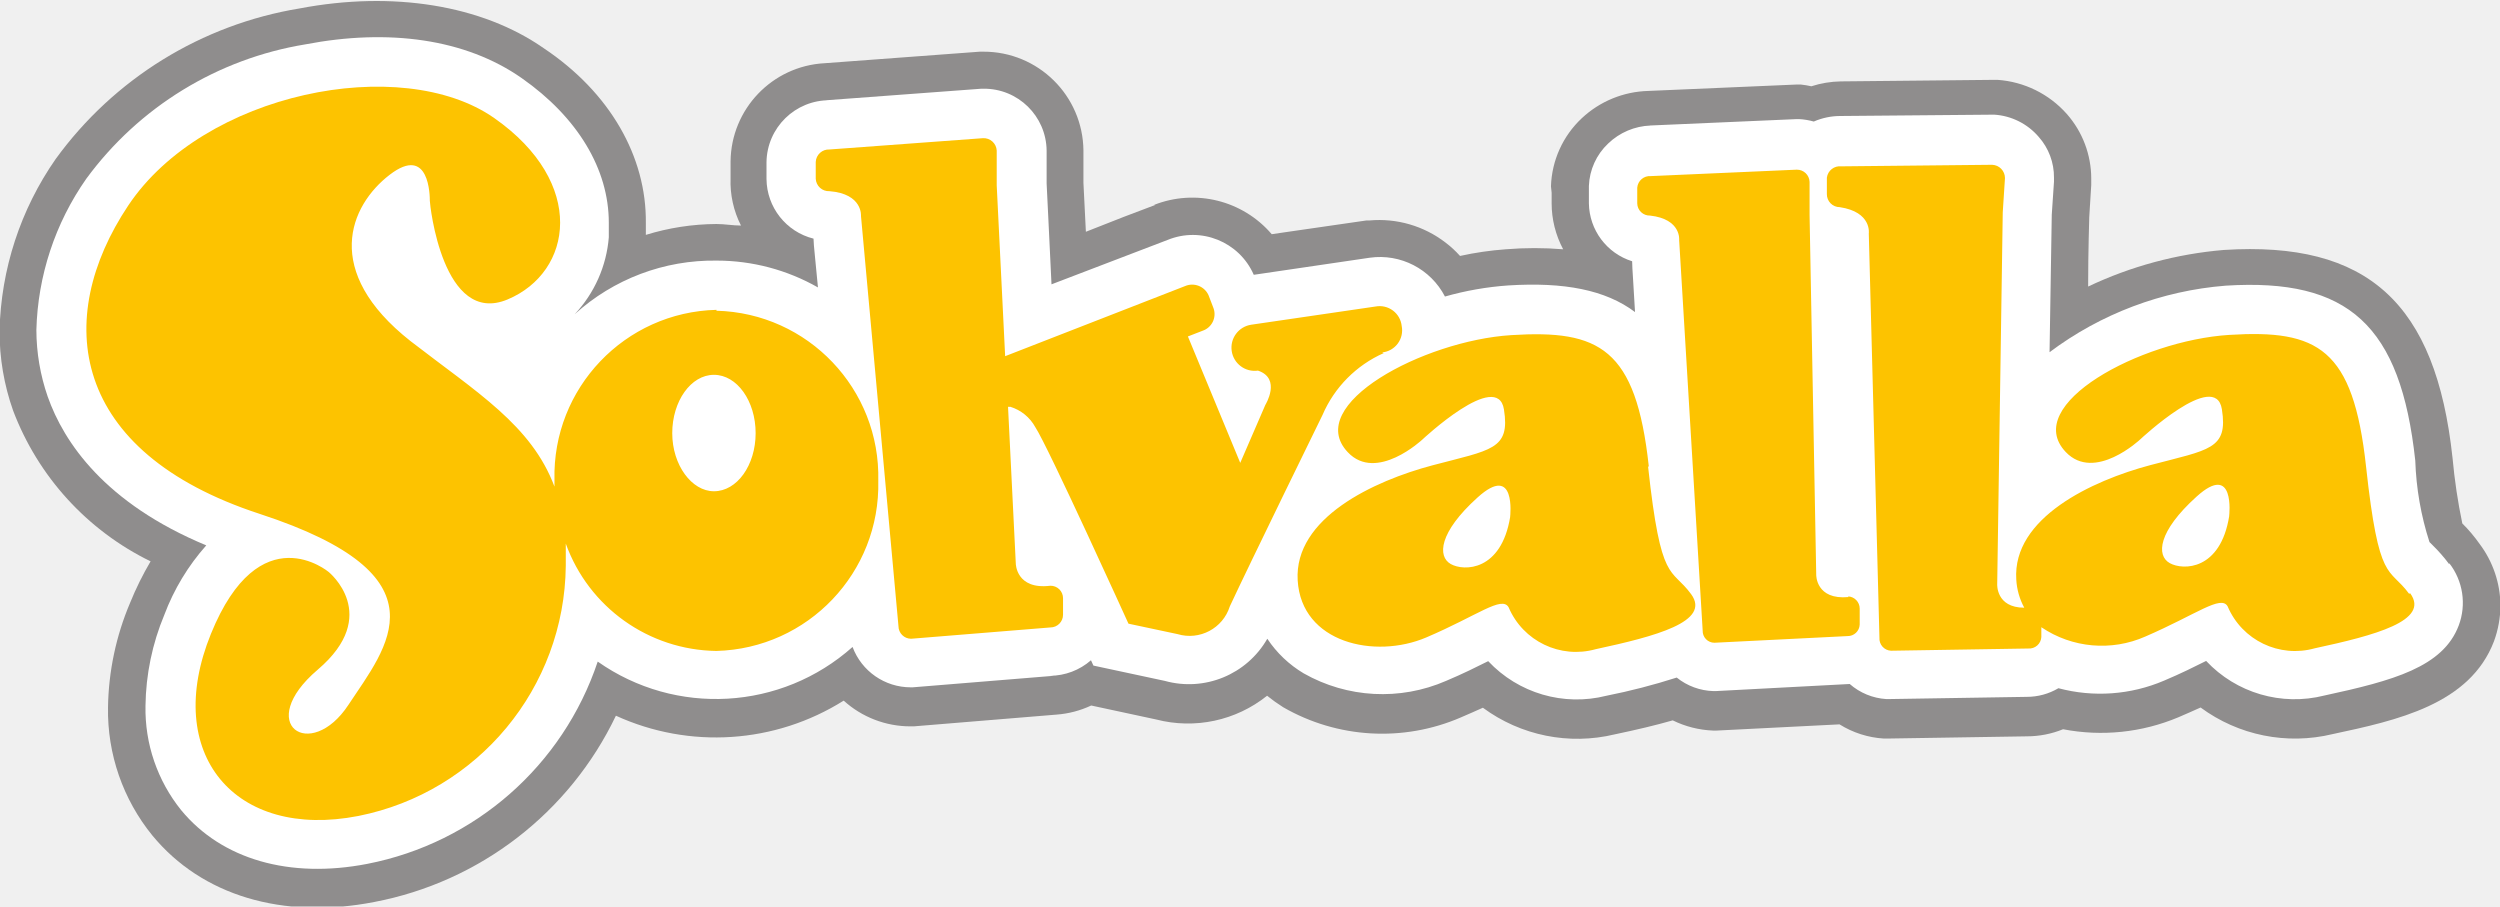
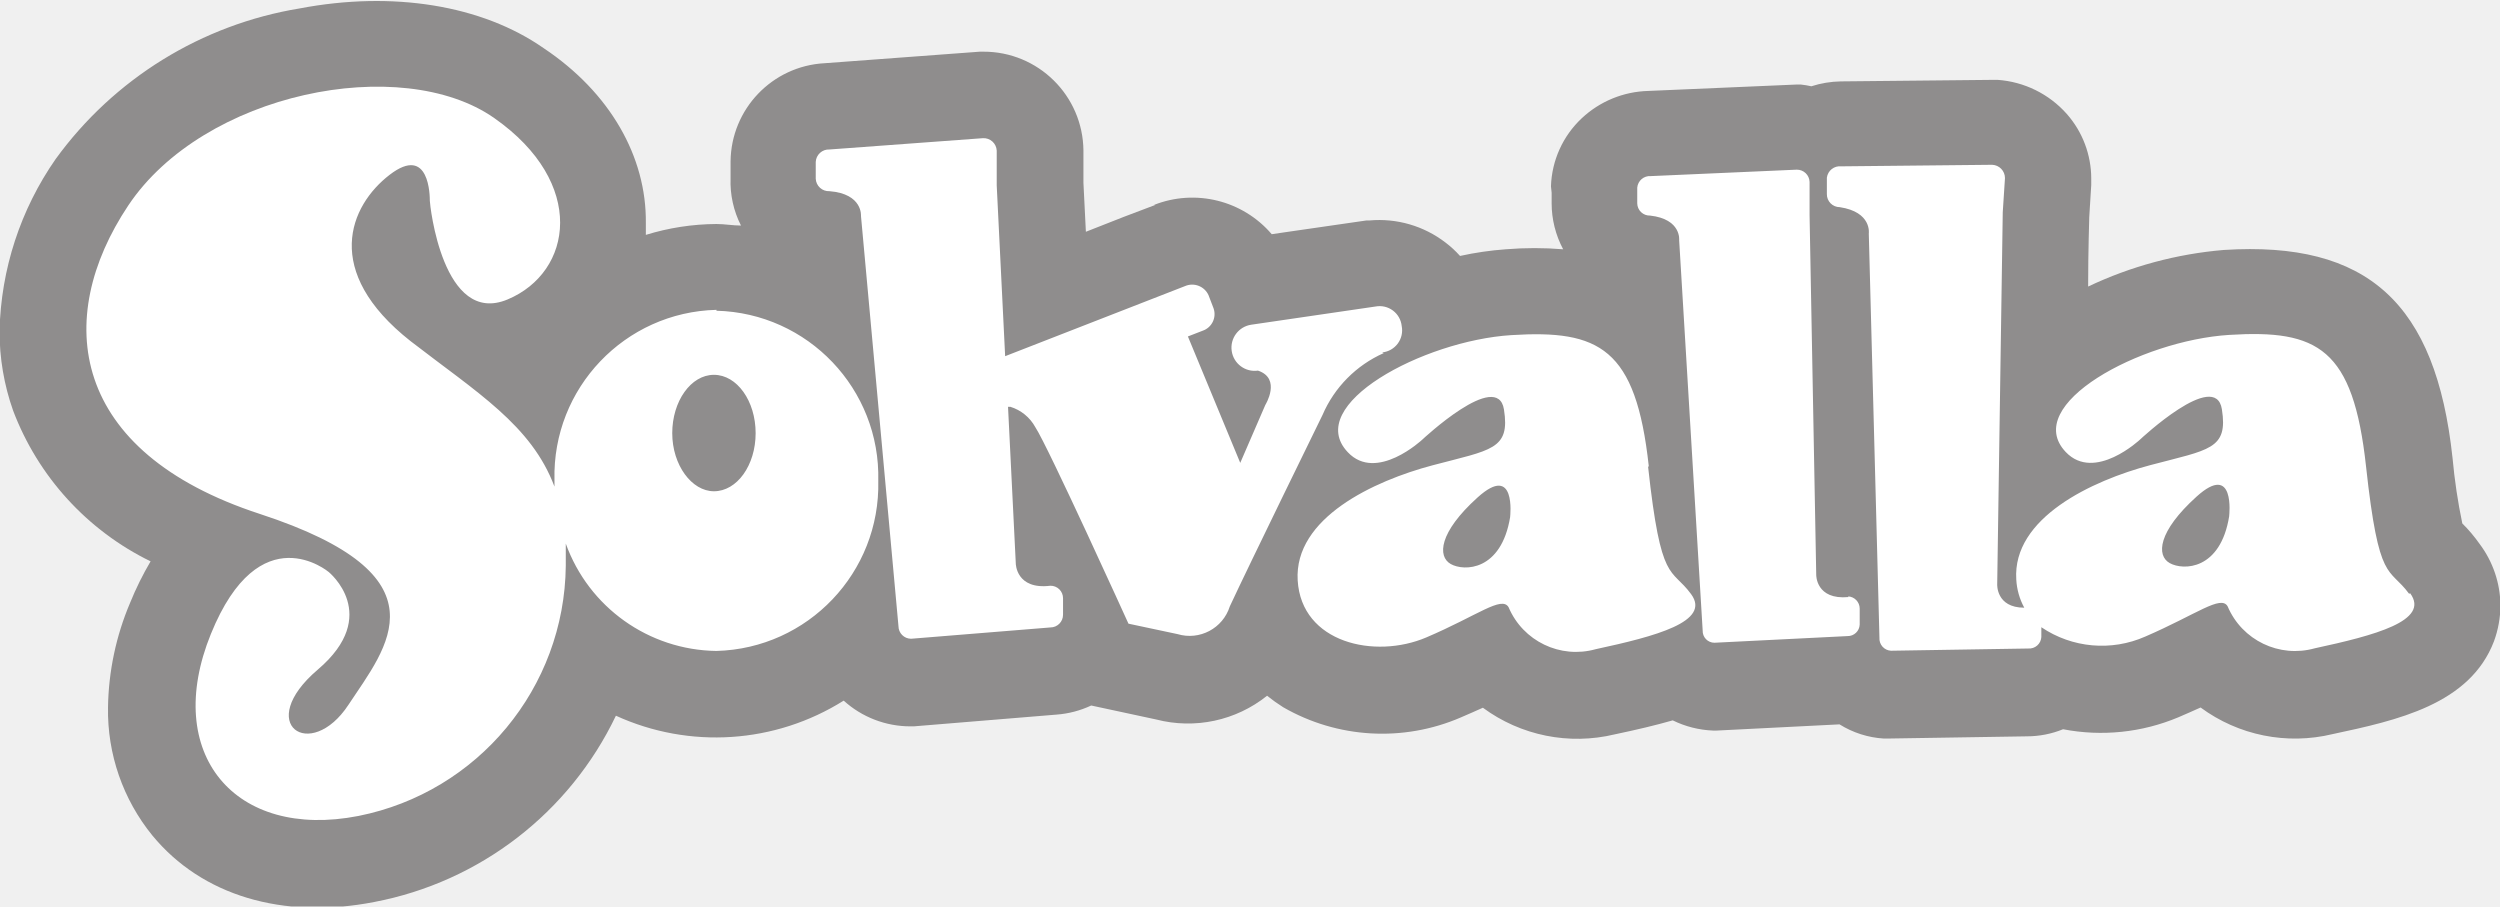
<svg xmlns="http://www.w3.org/2000/svg" height="40.88" viewBox="0 0 112.72 40.88" width="112.72">
  <defs>
    <clipPath id="header-bea96e10-2f04-4641-8877-6c4067f97f1c" transform="translate(-184.49 -2.83)">
      <rect fill="none" height="40.87" width="112.72" x="184.49" y="2.83" />
    </clipPath>
    <clipPath id="header-b71a3cb1-b8c1-40ad-8805-8a11679baae0" transform="translate(-184.49 -2.83)">
      <rect fill="none" height="62.73" width="325.98" />
    </clipPath>
  </defs>
  <g data-name="Layer 2" id="header-ba419461-9c12-48cb-b523-0b2c27dcc720">
    <g data-name="Layer 1" id="header-ba101774-56b7-43a1-97c4-223008d84d00">
      <g clip-path="url(#header-bea96e10-2f04-4641-8877-6c4067f97f1c)">
        <path d="M246.07,12.8h0m8.38-1.28V12a4.41,4.41,0,0,0,.52,2.07,15.78,15.78,0,0,0-2.59,0,14.42,14.42,0,0,0-2.06.3,4.63,4.63,0,0,0-.65-.6,4.9,4.9,0,0,0-3.43-1h-.14l-3.73.54-.54.08a4.71,4.71,0,0,0-5.31-1.32h.06l-1.4.53-1.73.68c-.05-1-.11-2.13-.11-2.2V9.62a4.5,4.5,0,0,0-4.52-4.46h-.15l-7,.52v0a4.48,4.48,0,0,0-4.24,4.43v.76A4.34,4.34,0,0,0,217.9,13c-.37,0-.73-.07-1.11-.07a11,11,0,0,0-3.18.49c0-.24,0-.54,0-.54C213.64,9.9,212,7,209,5c-2.78-1.94-6.8-2.59-11-1.79A17,17,0,0,0,187,10a14.1,14.1,0,0,0-2.53,7.74,10.68,10.68,0,0,0,.61,3.6,12.48,12.48,0,0,0,6.2,6.8,14,14,0,0,0-.92,1.86,12.54,12.54,0,0,0-1,4.72,8.91,8.91,0,0,0,2,5.78c2.23,2.71,5.88,3.8,10,3a15.24,15.24,0,0,0,10.9-8.4,10.84,10.84,0,0,0,10.27-.68,4.48,4.48,0,0,0,3,1.16h.16l6.44-.53v0a4.45,4.45,0,0,0,1.56-.41l2.93.63a5.71,5.71,0,0,0,5-1.07,8,8,0,0,0,.73.52,8.94,8.94,0,0,0,8,.46c.36-.15.68-.3,1-.44a7.18,7.18,0,0,0,5.95,1.2c1-.21,1.84-.41,2.61-.63a4.53,4.53,0,0,0,1.82.46h.16l5.54-.28a4.26,4.26,0,0,0,2,.64h.16l6.29-.1a4.34,4.34,0,0,0,1.63-.32,9,9,0,0,0,5.2-.54c.36-.15.68-.3,1-.44a7.18,7.18,0,0,0,5.95,1.2c2.9-.62,6.19-1.33,7.28-4.19a4.76,4.76,0,0,0,.29-1.61,4.68,4.68,0,0,0-.95-2.79,6.85,6.85,0,0,0-.77-.91,26.09,26.09,0,0,1-.44-2.95c-.75-7-3.84-9.79-10.31-9.38a17.72,17.72,0,0,0-6.12,1.65c0-1.57.05-3.09.05-3.13s.09-1.45.09-1.45v-.29a4.41,4.41,0,0,0-1.1-2.91,4.6,4.6,0,0,0-3.13-1.54h-.14l-6.92.07a4.57,4.57,0,0,0-1.33.22,4.17,4.17,0,0,0-.49-.08h-.14l-6.72.29a4.56,4.56,0,0,0-3,1.23,4.4,4.4,0,0,0-1.39,3.07Z" fill="#8f8d8d" transform="translate(-184.49 -2.83)" />
      </g>
      <g clip-path="url(#header-b71a3cb1-b8c1-40ad-8805-8a11679baae0)">
-         <path d="M294.92,28.27a7,7,0,0,0-.75-.86l-.14-.14a13.37,13.37,0,0,1-.64-3.67c-.66-6.1-3-8.24-8.55-7.89a15.25,15.25,0,0,0-7.94,3c.05-2.9.1-6.16.1-6.2s.1-1.49.1-1.49v-.18A2.73,2.73,0,0,0,276.41,9a2.88,2.88,0,0,0-2-1h-.08l-6.86.06a3,3,0,0,0-1.2.25,3,3,0,0,0-.67-.11h-.09l-6.65.29h.05A2.91,2.91,0,0,0,257,9.3a2.77,2.77,0,0,0-.87,1.91l0,.71V12a2.78,2.78,0,0,0,1.95,2.61c0,.3.07,1.14.13,2.29-1.33-1-3.19-1.36-5.72-1.2a14,14,0,0,0-2.85.5,3.3,3.3,0,0,0-3.39-1.75l-5.23.77a3,3,0,0,0-3.89-1.57l-5.23,2c-.1-2.19-.22-4.49-.22-4.55V9.62a2.82,2.82,0,0,0-2.85-2.79h-.09l-7,.52h.17a2.83,2.83,0,0,0-2.86,2.8v.75a2.8,2.8,0,0,0,2.12,2.69c0,.27.1,1.08.2,2.2a9.22,9.22,0,0,0-4.56-1.21A9.32,9.32,0,0,0,210.4,17a5.74,5.74,0,0,0,1.54-3.47q0-.33,0-.66c0-2.41-1.4-4.75-3.93-6.52s-6-2.24-9.75-1.52a15.33,15.33,0,0,0-9.88,6.06,12.44,12.44,0,0,0-2.25,6.82,9.25,9.25,0,0,0,.51,3c.73,2.07,2.58,4.81,7.15,6.71a10,10,0,0,0-1.89,3.13,11,11,0,0,0-.85,4.1,7.27,7.27,0,0,0,1.61,4.71c1.83,2.22,4.89,3.1,8.39,2.42a13.72,13.72,0,0,0,10.39-9.12A9.26,9.26,0,0,0,222.93,32a2.8,2.8,0,0,0,2.62,1.82h.09l6.37-.52h-.18a2.83,2.83,0,0,0,1.85-.7l.11.24,3.22.69a4.07,4.07,0,0,0,4.62-1.9,5.11,5.11,0,0,0,1.64,1.56,7.19,7.19,0,0,0,6.42.34c.76-.32,1.38-.63,1.9-.89a5.47,5.47,0,0,0,5.33,1.56,28.83,28.83,0,0,0,3.17-.82,2.77,2.77,0,0,0,1.66.61h.09l6.05-.32a2.77,2.77,0,0,0,1.65.68h.09l6.24-.1a2.79,2.79,0,0,0,1.43-.39,7.32,7.32,0,0,0,4.76-.34c.76-.32,1.38-.63,1.9-.89a5.47,5.47,0,0,0,5.33,1.56c3.1-.67,5.35-1.28,6.06-3.16a2.91,2.91,0,0,0-.43-2.81m-84.71-11.1h0" fill="#fff" transform="translate(-184.49 -2.83)" />
-         <path d="M216.8,16.8a7.49,7.49,0,0,0-7.31,7.67c0,.1,0,.2,0,.3C208.45,22,206,20.53,203,18.21c-4-3.15-2.75-6.11-.94-7.5s1.81,1,1.81,1.17.58,5.68,3.51,4.45,3.58-5.25-.61-8.18S193.67,7,190.27,12.1,187.63,23.2,196.2,26s5.72,6,4,8.61-4.27.87-1.38-1.59.49-4.4.49-4.4S196.2,26,194,31.41s1.08,9.3,6.65,8.21A11.62,11.62,0,0,0,210,28.34c0-.37,0-.71,0-1a7.32,7.32,0,0,0,6.79,4.84,7.5,7.5,0,0,0,7.3-7.67,7.49,7.49,0,0,0-7.3-7.67m-.11,8.14c-1,0-1.88-1.18-1.88-2.62s.84-2.63,1.88-2.63,1.88,1.18,1.88,2.63-.84,2.62-1.88,2.62m51.16,4.77c-1.48.14-1.46-1-1.46-1l-.3-16.22,0-1.5a.57.57,0,0,0-.58-.55l-6.58.29a.57.57,0,0,0-.61.52l0,.71a.56.56,0,0,0,.58.55c1.42.16,1.31,1.11,1.31,1.11l1.06,17.6a.53.53,0,0,0,.53.55l6-.3a.54.54,0,0,0,.55-.52l0-.72a.55.55,0,0,0-.53-.55m-21-11a1,1,0,0,0,.88-1.19,1,1,0,0,0-1.18-.88l-5.6.82a1,1,0,0,0,.3,2.07c1.07.36.33,1.55.33,1.55l-1.13,2.61L238.05,18l.67-.26a.79.79,0,0,0,.49-1l-.23-.6a.81.81,0,0,0-1.06-.41l-8.11,3.16-.38-7.7V9.62a.59.59,0,0,0-.62-.56l-6.92.51a.59.59,0,0,0-.62.56v.76a.59.59,0,0,0,.62.56c1.51.12,1.42,1.12,1.42,1.12L225,31.06a.57.57,0,0,0,.57.57l6.28-.51a.57.57,0,0,0,.57-.57V29.8a.56.56,0,0,0-.57-.56c-1.55.19-1.56-1-1.56-1l-.35-7.07a.29.29,0,0,0,.1,0,1.93,1.93,0,0,1,1.13.92c.56.84,4.2,8.86,4.2,8.86l2.21.47a1.9,1.9,0,0,0,2.36-1.25c.84-1.81,4.18-8.63,4.18-8.63a5.37,5.37,0,0,1,2.76-2.79m11.95,5.1c-.58-5.33-2.23-6.16-6.2-5.91s-9.39,3.15-7.37,5.28c1.29,1.37,3.36-.57,3.36-.57s3.39-3.18,3.68-1.36-.58,1.82-3.22,2.52S242.83,26.18,243,29s3.48,3.56,5.8,2.57,3.4-1.89,3.71-1.36a3.3,3.3,0,0,0,3.93,1.89c2.69-.58,5.21-1.24,4.3-2.48s-1.36-.41-1.94-5.74m-6.22,2.26c-.4,2.44-2.08,2.46-2.68,2.12s-.54-1.42,1.21-3,1.47.86,1.47.86m40.53,3.48c-.91-1.24-1.36-.41-1.94-5.74S289,17.68,285,17.93s-9.39,3.15-7.37,5.28c1.3,1.37,3.36-.57,3.36-.57s3.39-3.18,3.68-1.36-.58,1.82-3.22,2.52-6.23,2.38-6.05,5.16a3,3,0,0,0,.36,1.27c-1.28,0-1.22-1.06-1.22-1.06l.25-16.77.1-1.54a.6.6,0,0,0-.58-.6l-6.8.07a.59.59,0,0,0-.65.51l0,.74a.58.58,0,0,0,.58.59c1.46.22,1.31,1.19,1.31,1.19l.48,18.22a.55.55,0,0,0,.52.59l6.19-.1a.55.55,0,0,0,.59-.52l0-.44a4.86,4.86,0,0,0,4.69.42c2.31-1,3.41-1.89,3.71-1.36a3.3,3.3,0,0,0,3.93,1.89c2.69-.58,5.21-1.24,4.3-2.48M285,26.1c-.39,2.44-2.07,2.46-2.68,2.12s-.54-1.42,1.21-3,1.47.86,1.47.86" fill="#fdc300" transform="translate(-184.49 -2.83)" />
+         <path d="M216.8,16.8a7.49,7.49,0,0,0-7.31,7.67c0,.1,0,.2,0,.3C208.45,22,206,20.53,203,18.21c-4-3.15-2.75-6.11-.94-7.5s1.81,1,1.81,1.17.58,5.68,3.51,4.45,3.58-5.25-.61-8.18S193.67,7,190.27,12.1,187.63,23.2,196.2,26s5.72,6,4,8.61-4.27.87-1.38-1.59.49-4.4.49-4.4S196.2,26,194,31.41s1.08,9.3,6.65,8.21A11.62,11.62,0,0,0,210,28.34c0-.37,0-.71,0-1a7.32,7.32,0,0,0,6.79,4.84,7.5,7.5,0,0,0,7.3-7.67,7.49,7.49,0,0,0-7.3-7.67m-.11,8.14c-1,0-1.88-1.18-1.88-2.62s.84-2.63,1.88-2.63,1.88,1.18,1.88,2.63-.84,2.62-1.88,2.62m51.16,4.77c-1.48.14-1.46-1-1.46-1l-.3-16.22,0-1.5a.57.57,0,0,0-.58-.55l-6.58.29a.57.57,0,0,0-.61.52l0,.71a.56.56,0,0,0,.58.55c1.42.16,1.31,1.11,1.31,1.11l1.06,17.6a.53.53,0,0,0,.53.55l6-.3a.54.54,0,0,0,.55-.52l0-.72a.55.55,0,0,0-.53-.55m-21-11a1,1,0,0,0,.88-1.19,1,1,0,0,0-1.18-.88l-5.6.82a1,1,0,0,0,.3,2.07c1.07.36.33,1.55.33,1.55l-1.13,2.61L238.05,18l.67-.26a.79.79,0,0,0,.49-1l-.23-.6a.81.81,0,0,0-1.06-.41l-8.11,3.16-.38-7.7V9.62a.59.59,0,0,0-.62-.56l-6.92.51a.59.59,0,0,0-.62.56v.76a.59.59,0,0,0,.62.56c1.51.12,1.42,1.12,1.42,1.12L225,31.06a.57.57,0,0,0,.57.57l6.28-.51a.57.57,0,0,0,.57-.57V29.8a.56.56,0,0,0-.57-.56c-1.55.19-1.56-1-1.56-1l-.35-7.07a.29.29,0,0,0,.1,0,1.93,1.93,0,0,1,1.13.92c.56.84,4.2,8.86,4.2,8.86l2.21.47a1.9,1.9,0,0,0,2.36-1.25c.84-1.81,4.18-8.63,4.18-8.63a5.37,5.37,0,0,1,2.76-2.79m11.95,5.1c-.58-5.33-2.23-6.16-6.2-5.91s-9.39,3.15-7.37,5.28c1.29,1.37,3.36-.57,3.36-.57s3.39-3.18,3.68-1.36-.58,1.82-3.22,2.52S242.83,26.18,243,29s3.48,3.56,5.8,2.57,3.4-1.89,3.71-1.36a3.3,3.3,0,0,0,3.93,1.89c2.69-.58,5.21-1.24,4.3-2.48s-1.36-.41-1.94-5.74m-6.22,2.26c-.4,2.44-2.08,2.46-2.68,2.12s-.54-1.42,1.21-3,1.47.86,1.47.86m40.53,3.48c-.91-1.24-1.36-.41-1.94-5.74S289,17.68,285,17.93s-9.39,3.15-7.37,5.28c1.3,1.37,3.36-.57,3.36-.57s3.39-3.18,3.68-1.36-.58,1.82-3.22,2.52-6.23,2.38-6.05,5.16a3,3,0,0,0,.36,1.27c-1.28,0-1.22-1.06-1.22-1.06l.25-16.77.1-1.54a.6.6,0,0,0-.58-.6l-6.8.07a.59.59,0,0,0-.65.51l0,.74a.58.58,0,0,0,.58.59c1.46.22,1.31,1.19,1.31,1.19l.48,18.22a.55.55,0,0,0,.52.59l6.19-.1a.55.55,0,0,0,.59-.52l0-.44a4.86,4.86,0,0,0,4.69.42c2.31-1,3.41-1.89,3.71-1.36a3.3,3.3,0,0,0,3.93,1.89c2.69-.58,5.21-1.24,4.3-2.48M285,26.1c-.39,2.44-2.07,2.46-2.68,2.12s-.54-1.42,1.21-3,1.47.86,1.47.86" fill="#ffffff" transform="translate(-184.49 -2.83)" />
      </g>
    </g>
  </g>
</svg>
